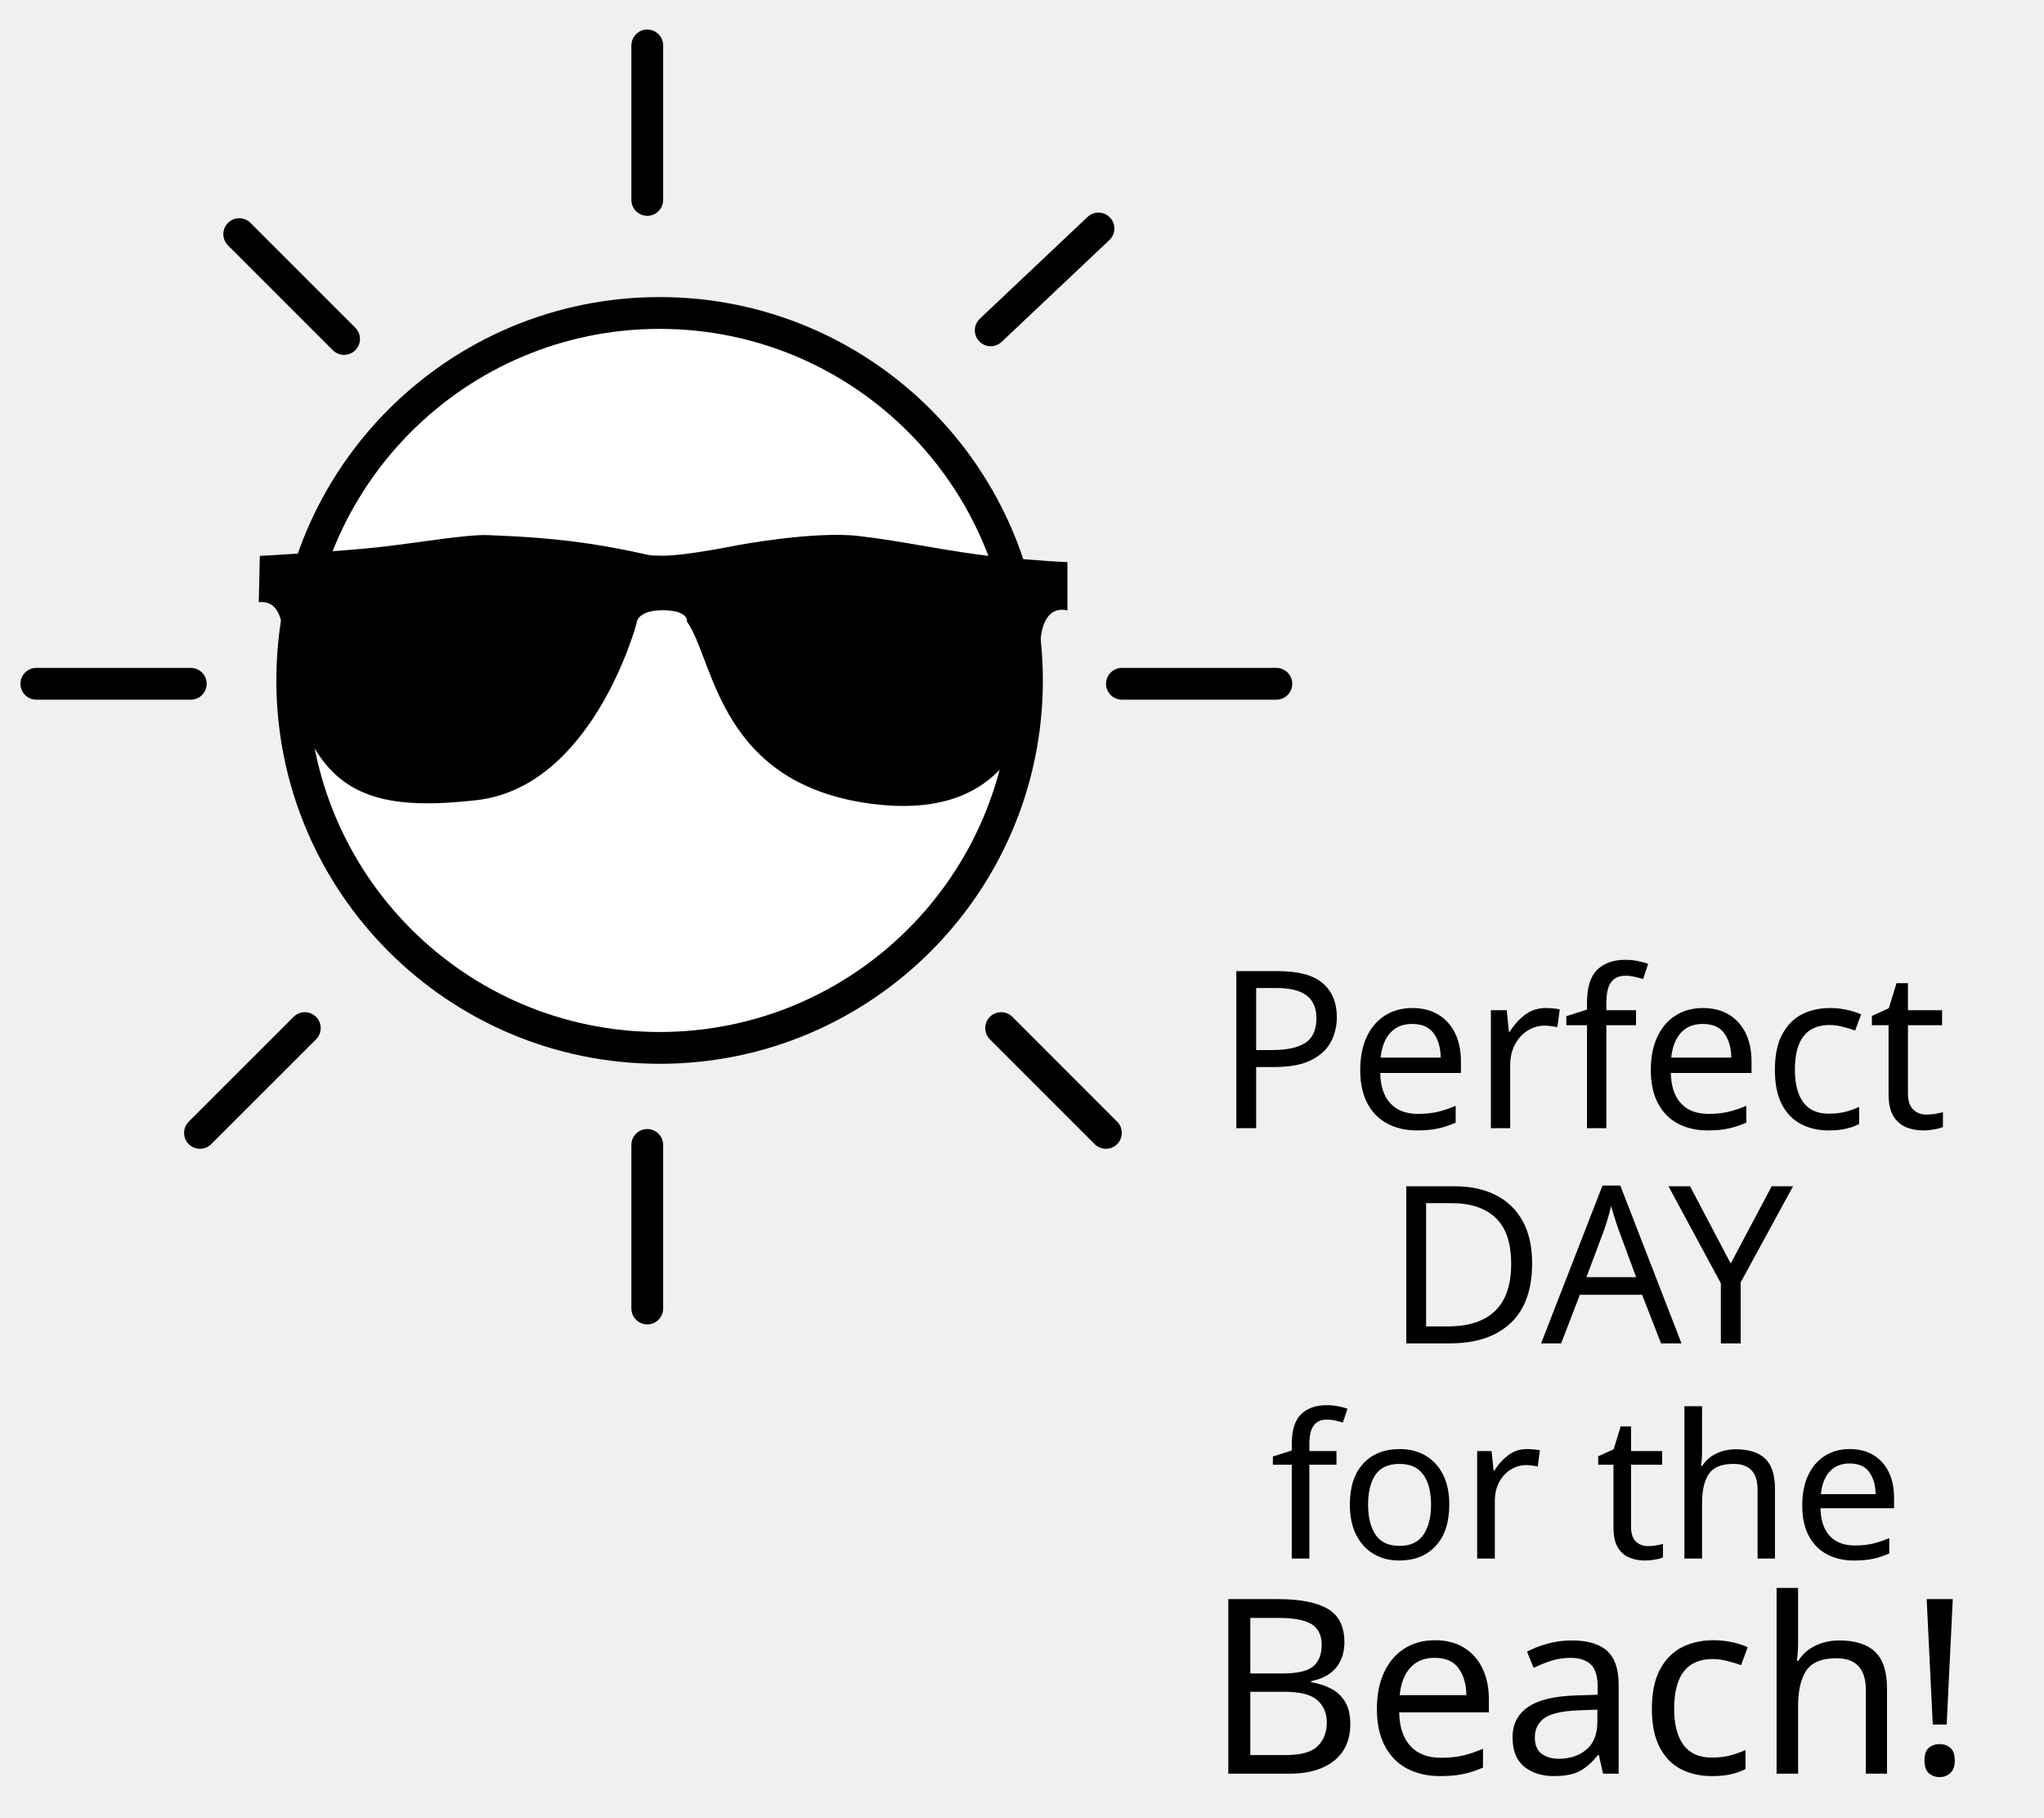
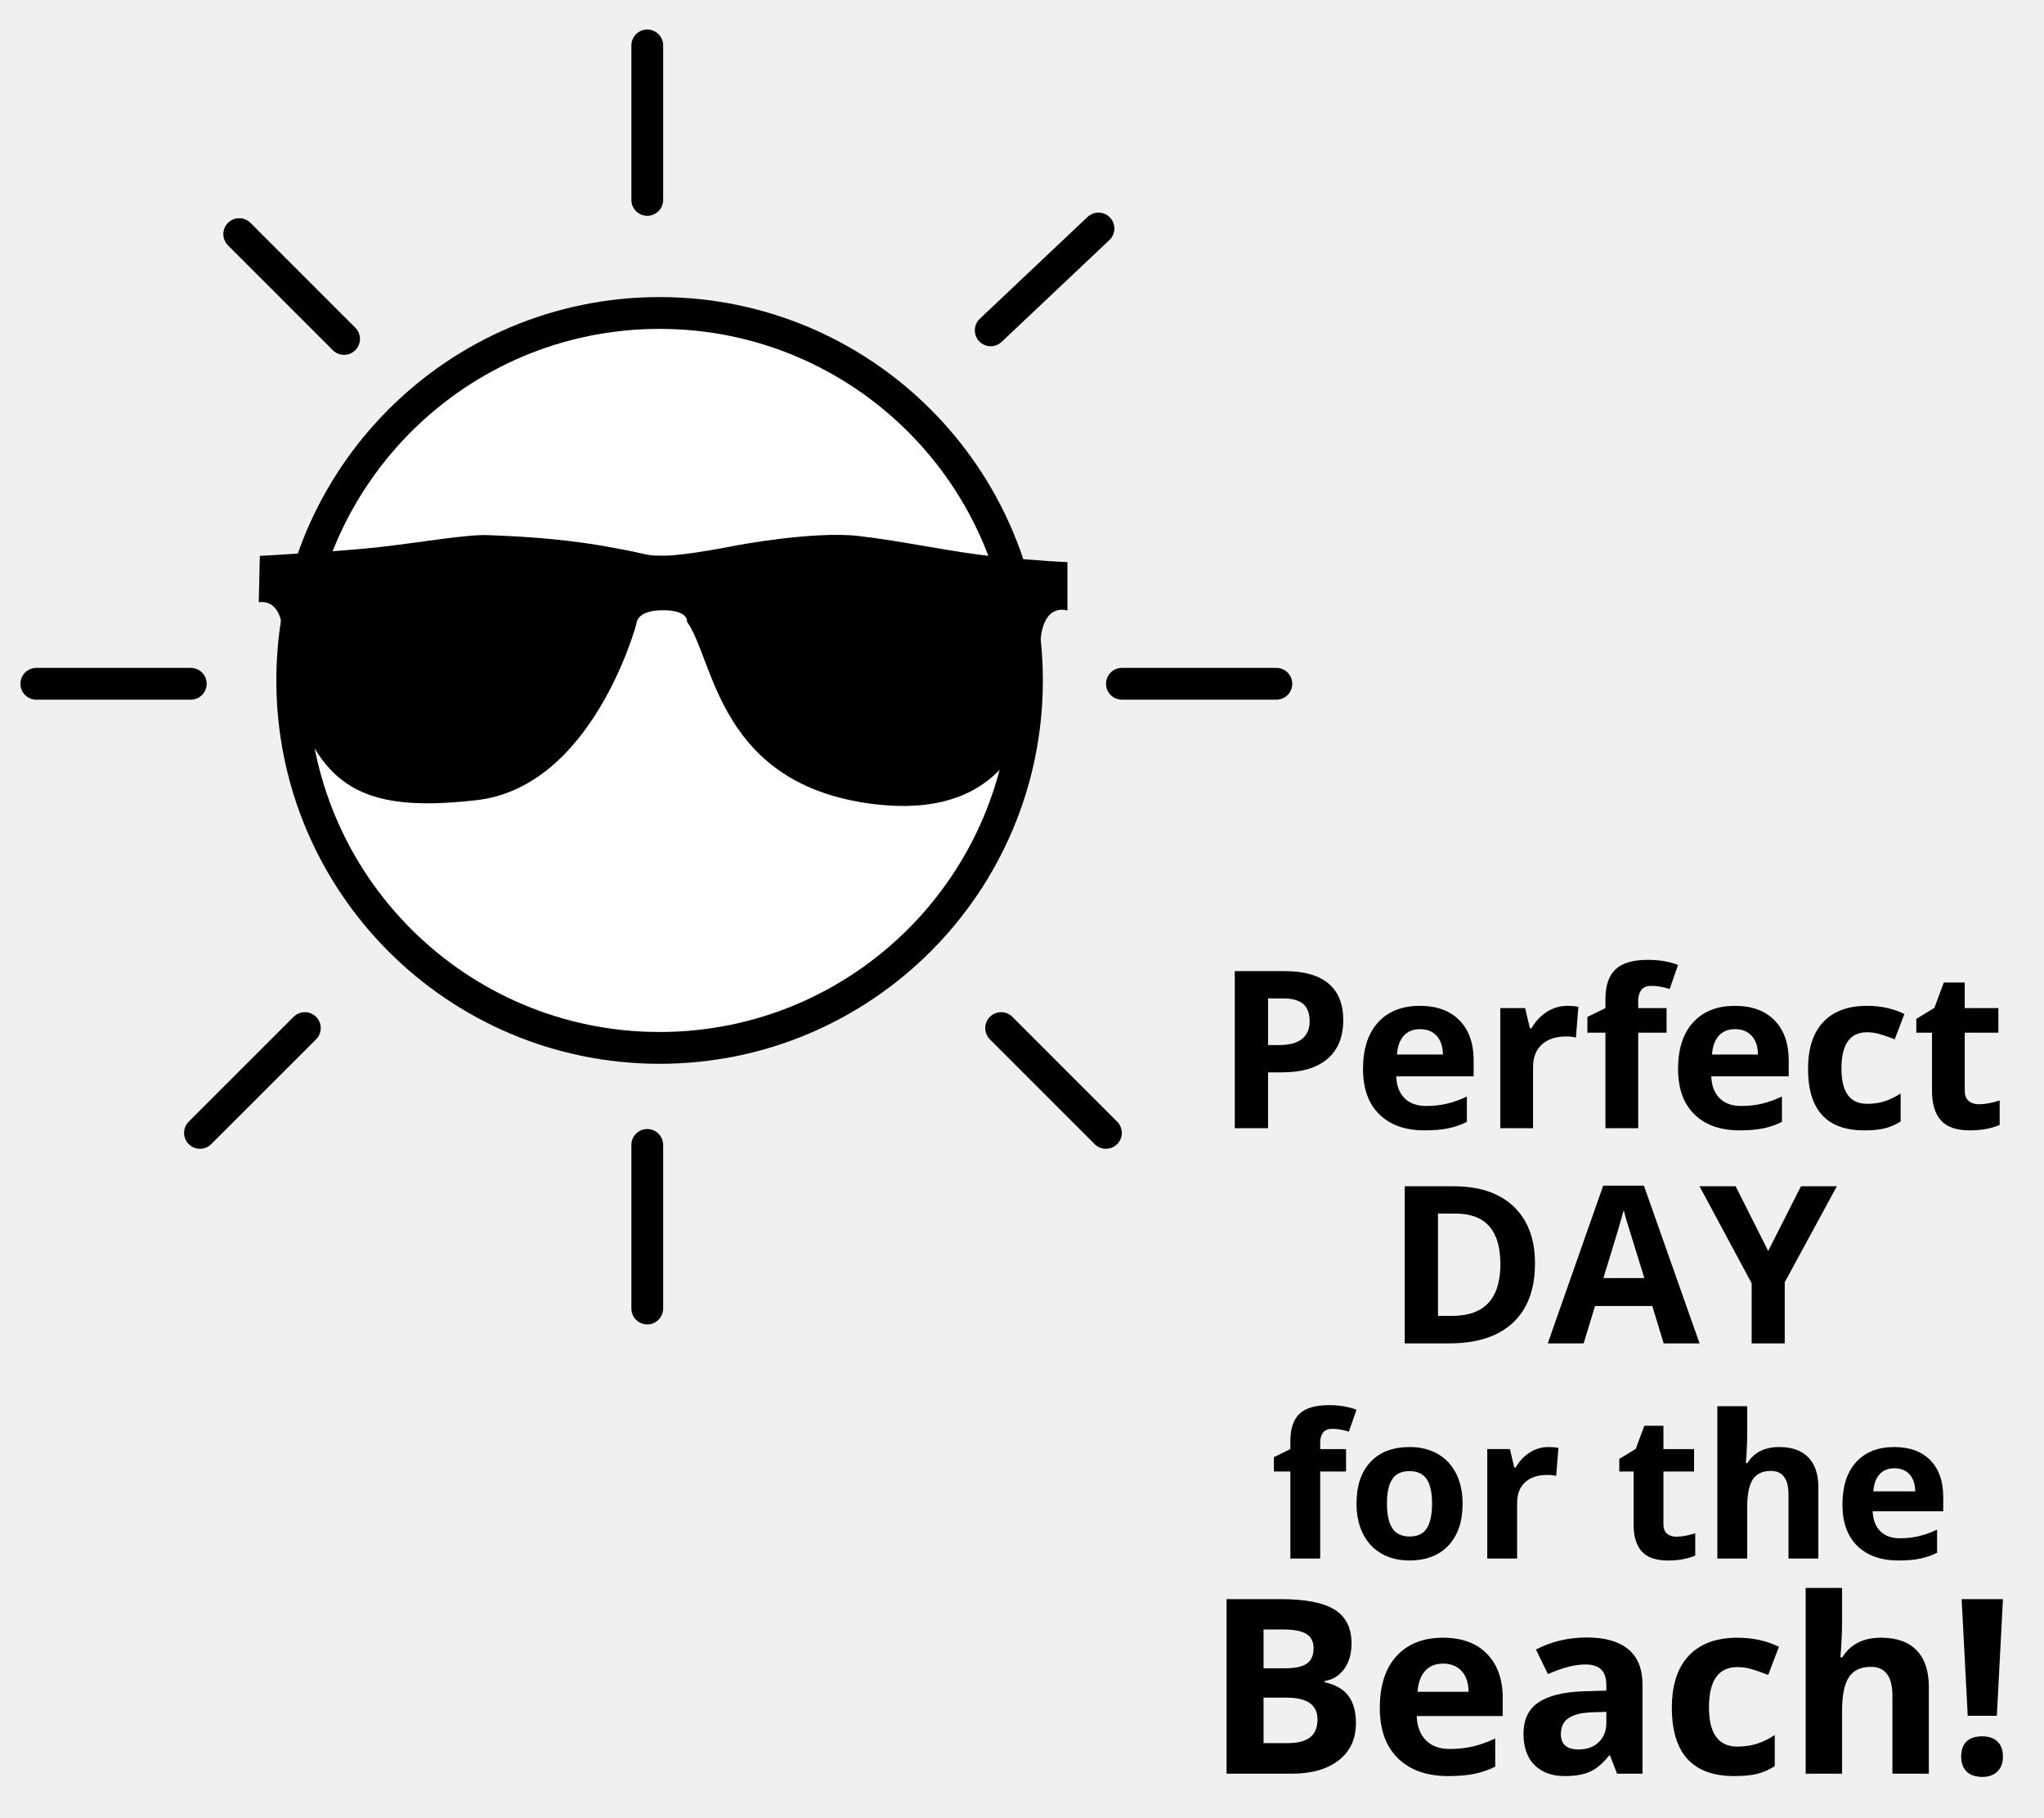
- <svg xmlns="http://www.w3.org/2000/svg" version="1.1" x="0px" y="0px" width="450px" height="400px" viewBox="0 0 450 400" enable-background="new 0 0 450 400" xml:space="preserve">
+ <svg xmlns="http://www.w3.org/2000/svg" version="1.1" id="Capa_1" x="0px" y="0px" width="450px" height="400px" viewBox="0 0 450 400" enable-background="new 0 0 450 400" xml:space="preserve">
  <g id="Capa_2">
    <circle fill="#FFFFFF" stroke="#000000" stroke-width="7" stroke-miterlimit="10" cx="145.215" cy="149.763" r="80.878" />
    <line fill="none" stroke="#000000" stroke-width="7" stroke-linecap="round" stroke-miterlimit="10" x1="142.5" y1="10" x2="142.5" y2="44" />
    <line fill="none" stroke="#000000" stroke-width="7" stroke-linecap="round" stroke-miterlimit="10" x1="241.836" y1="50.292" x2="218.112" y2="72.703" />
    <line fill="none" stroke="#000000" stroke-width="7" stroke-linecap="round" stroke-miterlimit="10" x1="281" y1="150.5" x2="247" y2="150.5" />
-     <line fill="none" stroke="#000000" stroke-width="7" stroke-linecap="round" stroke-miterlimit="10" x1="243.472" y1="249.348" x2="220.405" y2="226.28" />
+     <line fill="none" stroke="#000000" stroke-width="7" stroke-linecap="round" stroke-miterlimit="10" x1="243.473" y1="249.348" x2="220.405" y2="226.28" />
    <line fill="none" stroke="#000000" stroke-width="7" stroke-linecap="round" stroke-miterlimit="10" x1="142.5" y1="288" x2="142.5" y2="252" />
    <line fill="none" stroke="#000000" stroke-width="7" stroke-linecap="round" stroke-miterlimit="10" x1="44.026" y1="249.348" x2="67.109" y2="226.28" />
    <line fill="none" stroke="#000000" stroke-width="7" stroke-linecap="round" stroke-miterlimit="10" x1="8" y1="150.5" x2="42" y2="150.5" />
    <line fill="none" stroke="#000000" stroke-width="7" stroke-linecap="round" stroke-miterlimit="10" x1="52.668" y1="51.526" x2="75.75" y2="74.604" />
-     <path d="M57.201,122.351c0,0,17.584-0.94,26.497-1.954c8.912-1.013,19.113-2.812,23.784-2.614   c4.672,0.197,14.859,0.523,25.96,2.491c11.103,1.971,7.998,2.027,12.794,2.027c4.796,0,16.053-2.286,16.053-2.286   s16.809-3.161,26.626-2.056c9.817,1.105,20.49,3.559,30.278,4.553c9.788,0.993,15.807,1.208,15.807,1.208v10.66   c0,0-5.764-2.099-6.003,8.028c-0.24,10.125-2.395,38.763-36.649,34.565c-34.255-4.196-35.063-31.706-41.1-40.142   c0,0,0.461-2.517-5.36-2.517s-5.759,2.924-5.759,2.924s-9.534,35.999-35.275,38.884c-25.741,2.883-37.384-2.358-42.59-33.736   c0,0,1.096-10.621-5.298-9.84L57.201,122.351z" />
+     <path d="M57.201,122.351c0,0,17.584-0.94,26.497-1.954c8.912-1.013,19.113-2.812,23.784-2.614   c4.672,0.197,14.859,0.523,25.96,2.491c11.103,1.971,7.998,2.027,12.794,2.027c4.796,0,16.053-2.286,16.053-2.286   s16.809-3.161,26.626-2.056s20.49,3.559,30.278,4.553C228.98,123.505,235,123.72,235,123.72v10.66c0,0-5.764-2.099-6.003,8.028   c-0.24,10.125-2.396,38.763-36.649,34.565c-34.255-4.196-35.063-31.706-41.1-40.142c0,0,0.461-2.517-5.36-2.517   c-5.821,0-5.759,2.924-5.759,2.924s-9.534,35.999-35.275,38.884c-25.741,2.883-37.384-2.358-42.59-33.736   c0,0,1.096-10.621-5.298-9.84L57.201,122.351z" />
  </g>
  <g id="text">
-     <rect x="264.289" y="211.513" fill="none" width="180.711" height="183.02" />
-     <text transform="matrix(1 0 0 1 267.4878 248.3203)">
-       <tspan x="0" y="0" font-family="'OpenSans-Bold'" font-size="48.432">Perfect</tspan>
-       <tspan x="37.412" y="47.355" font-family="'OpenSans-Bold'" font-size="48.432">DAY</tspan>
-       <tspan x="12.089" y="94.712" font-family="'OpenSans-Bold'" font-size="44.127">for the </tspan>
-       <tspan x="-2.288" y="142.067" font-family="'OpenSans-Bold'" font-size="53.814">Beach!</tspan>
-     </text>
+     <rect x="264.289" y="211.514" fill="none" width="180.711" height="183.02" />
+     <g enable-background="new    ">
+       <path d="M295.725,224.53c0,3.721-1.163,6.566-3.488,8.537c-2.326,1.971-5.633,2.956-9.921,2.956h-3.146v12.297h-7.33v-34.574    h11.043c4.193,0,7.383,0.902,9.566,2.708S295.725,220.951,295.725,224.53z M279.17,230.017h2.412c2.255,0,3.941-0.445,5.061-1.336    s1.68-2.188,1.68-3.891c0-1.718-0.469-2.987-1.407-3.808c-0.938-0.819-2.408-1.229-4.411-1.229h-3.334V230.017z" />
+       <path d="M313.65,248.793c-4.258,0-7.584-1.174-9.98-3.523c-2.396-2.349-3.594-5.676-3.594-9.979c0-4.43,1.107-7.855,3.322-10.275    s5.277-3.63,9.188-3.63c3.736,0,6.645,1.064,8.727,3.192c2.08,2.128,3.121,5.069,3.121,8.821v3.5h-17.051    c0.079,2.049,0.686,3.649,1.821,4.8c1.135,1.151,2.728,1.727,4.776,1.727c1.593,0,3.099-0.165,4.518-0.496    c1.418-0.331,2.9-0.859,4.445-1.585v5.581c-1.262,0.631-2.609,1.1-4.043,1.407C317.465,248.64,315.715,248.793,313.65,248.793z     M312.633,226.517c-1.529,0-2.728,0.484-3.594,1.454c-0.868,0.97-1.365,2.346-1.49,4.127h10.121    c-0.031-1.781-0.496-3.157-1.395-4.127C315.376,227.001,314.162,226.517,312.633,226.517z" />
+       <path d="M345.055,221.385c0.978,0,1.789,0.071,2.436,0.213l-0.543,6.764c-0.584-0.158-1.293-0.237-2.129-0.237    c-2.302,0-4.096,0.592-5.38,1.774c-1.285,1.182-1.927,2.838-1.927,4.966v13.456h-7.213v-26.439h5.463l1.063,4.446h0.354    c0.82-1.481,1.928-2.676,3.323-3.583C341.898,221.838,343.415,221.385,345.055,221.385z" />
+       <path d="M366.906,227.297h-6.243v21.023h-7.213v-21.023h-3.973v-3.477l3.973-1.939v-1.938c0-3.012,0.741-5.211,2.224-6.599    c1.481-1.387,3.854-2.081,7.117-2.081c2.491,0,4.707,0.371,6.646,1.112l-1.845,5.297c-1.45-0.457-2.79-0.686-4.02-0.686    c-1.025,0-1.766,0.304-2.223,0.91c-0.458,0.607-0.687,1.384-0.687,2.329v1.655h6.243V227.297z" />
+       <path d="M383.011,248.793c-4.257,0-7.583-1.174-9.979-3.523c-2.396-2.349-3.595-5.676-3.595-9.979    c0-4.43,1.107-7.855,3.322-10.275s5.277-3.63,9.188-3.63c3.737,0,6.646,1.064,8.727,3.192s3.122,5.069,3.122,8.821v3.5h-17.051    c0.078,2.049,0.686,3.649,1.82,4.8c1.135,1.151,2.728,1.727,4.777,1.727c1.592,0,3.098-0.165,4.517-0.496s2.901-0.859,4.446-1.585    v5.581c-1.262,0.631-2.609,1.1-4.044,1.407S385.076,248.793,383.011,248.793z M381.994,226.517c-1.529,0-2.729,0.484-3.595,1.454    c-0.868,0.97-1.364,2.346-1.49,4.127h10.122c-0.032-1.781-0.497-3.157-1.396-4.127    C384.736,227.001,383.523,226.517,381.994,226.517z" />
+       <path d="M410.396,248.793c-8.229,0-12.345-4.517-12.345-13.551c0-4.493,1.119-7.926,3.358-10.299    c2.239-2.372,5.446-3.559,9.625-3.559c3.059,0,5.802,0.6,8.229,1.797l-2.128,5.581c-1.136-0.457-2.192-0.831-3.169-1.123    c-0.979-0.292-1.955-0.438-2.933-0.438c-3.753,0-5.628,2.664-5.628,7.993c0,5.171,1.875,7.757,5.628,7.757    c1.388,0,2.673-0.186,3.854-0.556c1.183-0.37,2.365-0.95,3.547-1.738v6.172c-1.166,0.741-2.345,1.254-3.535,1.537    C413.71,248.651,412.209,248.793,410.396,248.793z" />
+       <path d="M435.7,243.047c1.261,0,2.774-0.275,4.54-0.828v5.368c-1.797,0.805-4.004,1.206-6.621,1.206    c-2.885,0-4.986-0.729-6.303-2.188c-1.316-1.458-1.975-3.646-1.975-6.562v-12.746h-3.453v-3.051l3.974-2.412l2.081-5.581h4.611    v5.628h7.402v5.416h-7.402v12.746c0,1.025,0.287,1.782,0.863,2.271C433.993,242.803,434.754,243.047,435.7,243.047z" />
+     </g>
+     <g enable-background="new    ">
+       <path d="M337.938,278.058c0,5.691-1.621,10.051-4.86,13.078c-3.239,3.026-7.919,4.54-14.036,4.54h-9.789v-34.574h10.854    c5.645,0,10.027,1.49,13.148,4.47C336.376,268.551,337.938,272.713,337.938,278.058z M330.322,278.247    c0-7.426-3.279-11.139-9.838-11.139h-3.902v22.514h3.146C326.791,289.622,330.322,285.83,330.322,278.247z" />
+       <path d="M366.268,295.676l-2.506-8.229h-12.605l-2.507,8.229h-7.898l12.202-34.716h8.963l12.25,34.716H366.268z M362.012,281.298    c-2.318-7.457-3.623-11.675-3.914-12.652c-0.293-0.978-0.501-1.75-0.627-2.317c-0.521,2.019-2.01,7.008-4.47,14.97H362.012z" />
+       <path d="M389.277,275.338l7.213-14.236h7.898L392.92,282.22v13.456h-7.283v-13.22l-11.471-21.354h7.946L389.277,275.338z" />
+     </g>
+     <g enable-background="new    ">
+       <path d="M296.34,323.878h-5.688v19.154h-6.571v-19.154h-3.62v-3.168l3.62-1.767v-1.767c0-2.744,0.675-4.747,2.025-6.012    c1.35-1.264,3.512-1.896,6.485-1.896c2.27,0,4.288,0.338,6.054,1.013l-1.68,4.827c-1.322-0.417-2.543-0.625-3.663-0.625    c-0.935,0-1.608,0.276-2.025,0.829c-0.417,0.554-0.625,1.261-0.625,2.123v1.508h5.688V323.878z" />
+       <path d="M322.002,330.944c0,3.922-1.035,6.989-3.104,9.2c-2.068,2.213-4.948,3.318-8.64,3.318c-2.313,0-4.353-0.506-6.119-1.519    s-3.124-2.467-4.072-4.363s-1.422-4.108-1.422-6.637c0-3.936,1.026-6.995,3.081-9.179c2.054-2.183,4.941-3.274,8.662-3.274    c2.312,0,4.352,0.503,6.119,1.508c1.766,1.006,3.123,2.449,4.072,4.331C321.527,326.212,322.002,328.417,322.002,330.944z     M305.346,330.944c0,2.385,0.392,4.188,1.175,5.408c0.782,1.222,2.058,1.832,3.825,1.832c1.752,0,3.012-0.607,3.781-1.821    c0.768-1.213,1.152-3.02,1.152-5.419c0-2.384-0.388-4.172-1.164-5.364c-0.775-1.192-2.047-1.789-3.813-1.789    c-1.753,0-3.017,0.593-3.792,1.777C305.734,326.754,305.346,328.546,305.346,330.944z" />
+       <path d="M340.877,318.491c0.89,0,1.629,0.064,2.219,0.193l-0.496,6.162c-0.531-0.143-1.178-0.215-1.939-0.215    c-2.097,0-3.73,0.538-4.901,1.615c-1.171,1.078-1.756,2.586-1.756,4.525v12.26h-6.571v-24.089h4.977l0.97,4.051h0.323    c0.747-1.351,1.756-2.438,3.027-3.265C338,318.904,339.383,318.491,340.877,318.491z" />
+       <path d="M369.08,338.228c1.149,0,2.529-0.251,4.138-0.754v4.891c-1.638,0.732-3.649,1.099-6.033,1.099    c-2.628,0-4.543-0.664-5.742-1.993c-1.199-1.328-1.799-3.321-1.799-5.979v-11.613h-3.146v-2.78l3.619-2.197l1.896-5.085h4.201    v5.128h6.744v4.935h-6.744v11.613c0,0.934,0.262,1.623,0.787,2.068C367.525,338.005,368.219,338.228,369.08,338.228z" />
+       <path d="M400.323,343.032h-6.571v-14.069c0-3.477-1.293-5.215-3.879-5.215c-1.839,0-3.168,0.625-3.986,1.875    c-0.818,1.249-1.229,3.274-1.229,6.076v11.333h-6.571v-33.526h6.571v6.83c0,0.532-0.05,1.781-0.15,3.749l-0.15,1.939h0.344    c1.466-2.355,3.793-3.533,6.982-3.533c2.829,0,4.977,0.761,6.441,2.283c1.465,1.523,2.198,3.706,2.198,6.551V343.032z" />
+       <path d="M417.991,343.463c-3.878,0-6.909-1.069-9.093-3.21s-3.275-5.171-3.275-9.093c0-4.036,1.01-7.157,3.027-9.362    c2.018-2.204,4.809-3.307,8.371-3.307c3.404,0,6.055,0.969,7.951,2.908c1.896,1.939,2.844,4.618,2.844,8.037v3.188h-15.535    c0.072,1.868,0.625,3.326,1.659,4.374c1.034,1.049,2.485,1.573,4.353,1.573c1.45,0,2.822-0.151,4.115-0.452    c1.293-0.302,2.643-0.783,4.051-1.444v5.085c-1.149,0.575-2.378,1.002-3.685,1.282    C421.467,343.323,419.873,343.463,417.991,343.463z M417.064,323.166c-1.394,0-2.485,0.442-3.275,1.325    c-0.789,0.884-1.242,2.137-1.357,3.76h9.223c-0.029-1.623-0.453-2.876-1.271-3.76    C419.564,323.608,418.457,323.166,417.064,323.166z" />
+     </g>
+     <g enable-background="new    ">
+       <path d="M270.035,351.972h11.955c5.447,0,9.402,0.775,11.863,2.326c2.461,1.55,3.692,4.016,3.692,7.396    c0,2.295-0.539,4.178-1.616,5.649s-2.51,2.356-4.297,2.653v0.263c2.436,0.544,4.191,1.56,5.27,3.049    c1.076,1.488,1.615,3.468,1.615,5.938c0,3.503-1.266,6.236-3.797,8.197c-2.531,1.963-5.969,2.943-10.312,2.943h-14.373V351.972z     M278.18,367.186h4.73c2.207,0,3.805-0.341,4.795-1.024s1.484-1.813,1.484-3.39c0-1.472-0.538-2.526-1.615-3.166    c-1.078-0.64-2.781-0.959-5.111-0.959h-4.283V367.186z M278.18,373.649v10.012h5.309c2.242,0,3.896-0.429,4.966-1.288    c1.068-0.857,1.603-2.172,1.603-3.941c0-3.188-2.277-4.782-6.832-4.782H278.18z" />
+       <path d="M318.855,390.913c-4.729,0-8.426-1.305-11.088-3.915c-2.663-2.61-3.994-6.307-3.994-11.089    c0-4.922,1.23-8.728,3.691-11.417c2.461-2.688,5.864-4.033,10.209-4.033c4.151,0,7.383,1.183,9.695,3.548    c2.312,2.364,3.469,5.632,3.469,9.801v3.889h-18.945c0.088,2.277,0.762,4.056,2.023,5.334c1.262,1.279,3.03,1.918,5.308,1.918    c1.769,0,3.442-0.184,5.019-0.552c1.576-0.367,3.223-0.954,4.94-1.761v6.201c-1.401,0.701-2.899,1.223-4.493,1.563    C323.096,390.742,321.15,390.913,318.855,390.913z M317.727,366.161c-1.699,0-3.031,0.539-3.994,1.616    c-0.964,1.077-1.516,2.605-1.656,4.585h11.246c-0.035-1.979-0.551-3.508-1.55-4.585S319.425,366.161,317.727,366.161z" />
+       <path d="M356.01,390.388l-1.55-3.994h-0.21c-1.35,1.699-2.738,2.877-4.165,3.534c-1.429,0.657-3.289,0.985-5.584,0.985    c-2.82,0-5.04-0.806-6.661-2.417c-1.62-1.611-2.43-3.906-2.43-6.885c0-3.118,1.09-5.417,3.271-6.897    c2.18-1.48,5.469-2.299,9.866-2.457l5.098-0.157v-1.288c0-2.978-1.524-4.467-4.572-4.467c-2.348,0-5.106,0.71-8.276,2.129    l-2.654-5.413c3.381-1.77,7.129-2.654,11.246-2.654c3.941,0,6.963,0.858,9.064,2.575c2.104,1.717,3.154,4.327,3.154,7.83v19.576    H356.01z M353.646,376.776l-3.101,0.105c-2.33,0.07-4.064,0.49-5.203,1.261c-1.139,0.771-1.707,1.945-1.707,3.521    c0,2.26,1.295,3.39,3.889,3.39c1.855,0,3.341-0.534,4.453-1.603s1.669-2.487,1.669-4.257V376.776z" />
+       <path d="M381.787,390.913c-9.145,0-13.717-5.019-13.717-15.056c0-4.993,1.244-8.807,3.731-11.443s6.052-3.955,10.694-3.955    c3.398,0,6.447,0.666,9.145,1.997l-2.365,6.201c-1.262-0.508-2.436-0.924-3.521-1.248s-2.172-0.486-3.258-0.486    c-4.169,0-6.254,2.961-6.254,8.882c0,5.745,2.085,8.618,6.254,8.618c1.541,0,2.969-0.205,4.283-0.617    c1.314-0.411,2.627-1.056,3.941-1.932v6.858c-1.297,0.823-2.605,1.393-3.928,1.708    C385.47,390.756,383.801,390.913,381.787,390.913z" />
+       <path d="M424.644,390.388h-8.015v-17.158c0-4.239-1.576-6.359-4.729-6.359c-2.242,0-3.862,0.763-4.86,2.286    c-0.999,1.524-1.498,3.994-1.498,7.41v13.821h-8.015v-40.886h8.015v8.329c0,0.648-0.062,2.173-0.184,4.572l-0.185,2.365h0.421    c1.786-2.873,4.624-4.31,8.514-4.31c3.45,0,6.068,0.929,7.855,2.785c1.787,1.857,2.681,4.52,2.681,7.988V390.388z" />
+       <path d="M431.764,386.63c0-1.471,0.395-2.583,1.184-3.337c0.787-0.753,1.936-1.13,3.441-1.13c1.454,0,2.58,0.386,3.377,1.156    c0.797,0.771,1.195,1.875,1.195,3.311c0,1.385-0.403,2.475-1.209,3.271s-1.927,1.195-3.363,1.195c-1.471,0-2.61-0.39-3.416-1.169    S431.764,388.049,431.764,386.63z M439.621,377.644h-6.412l-1.34-25.672h9.092L439.621,377.644z" />
+     </g>
  </g>
</svg>
